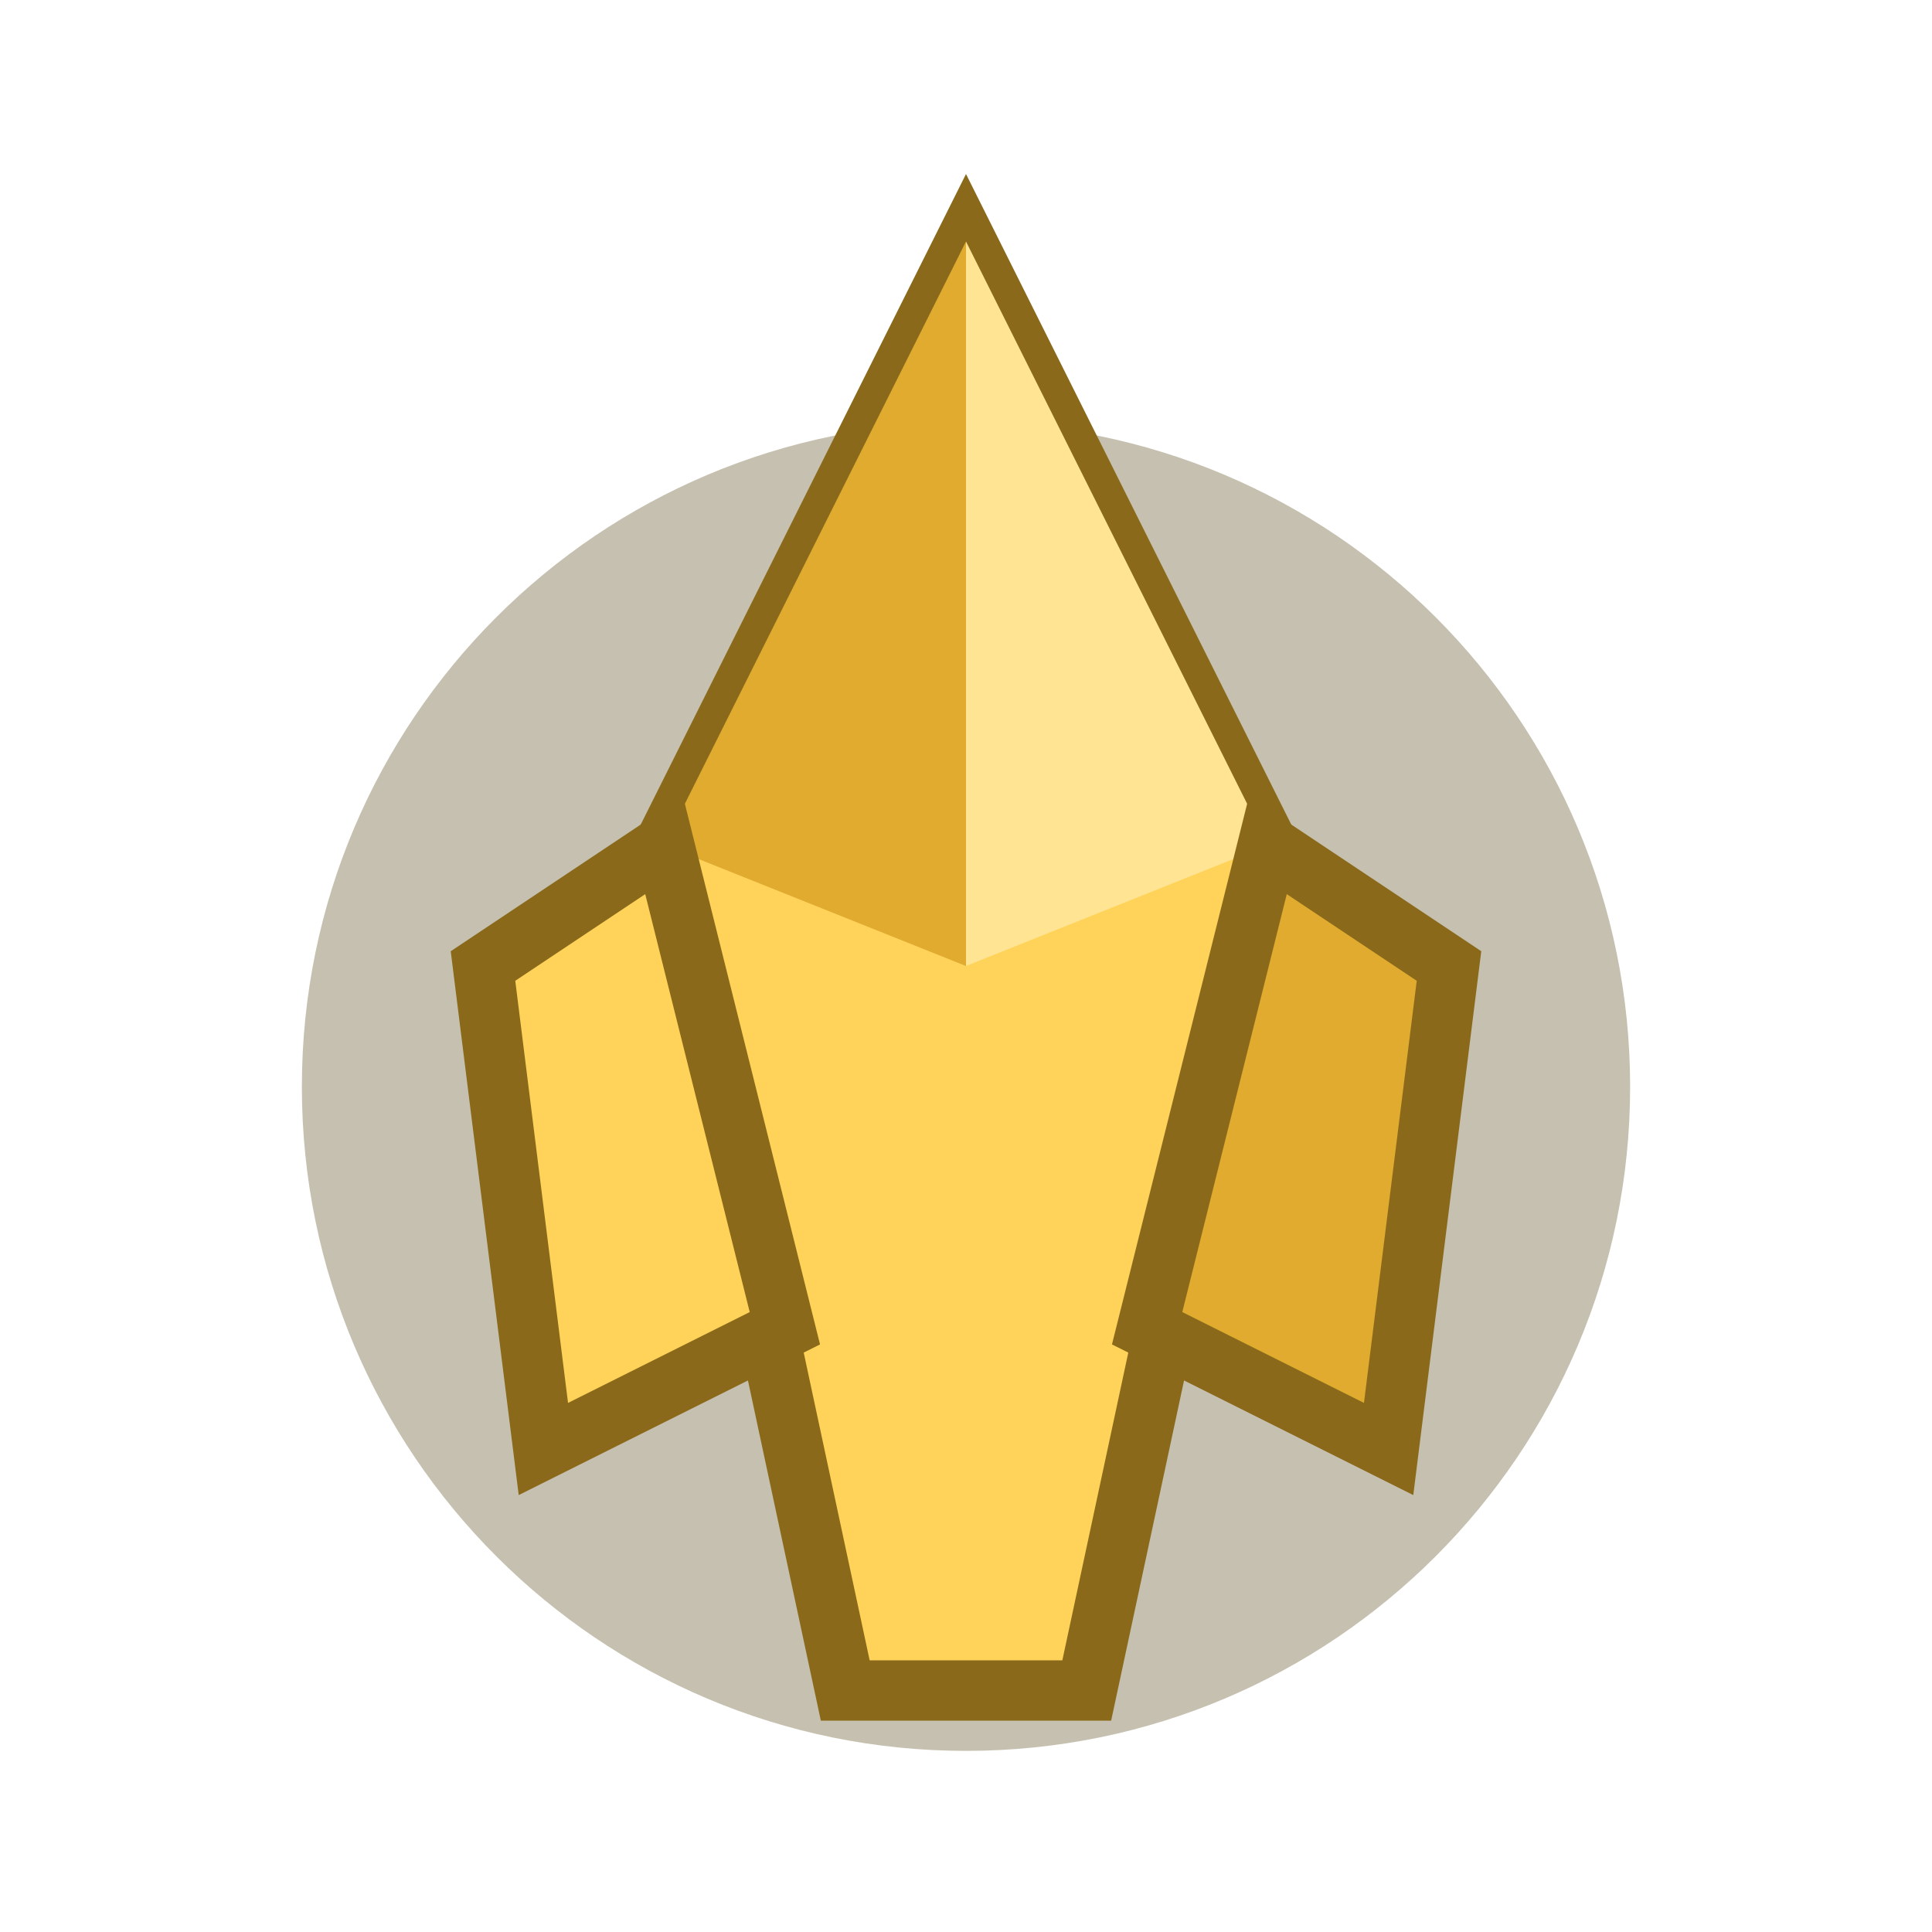
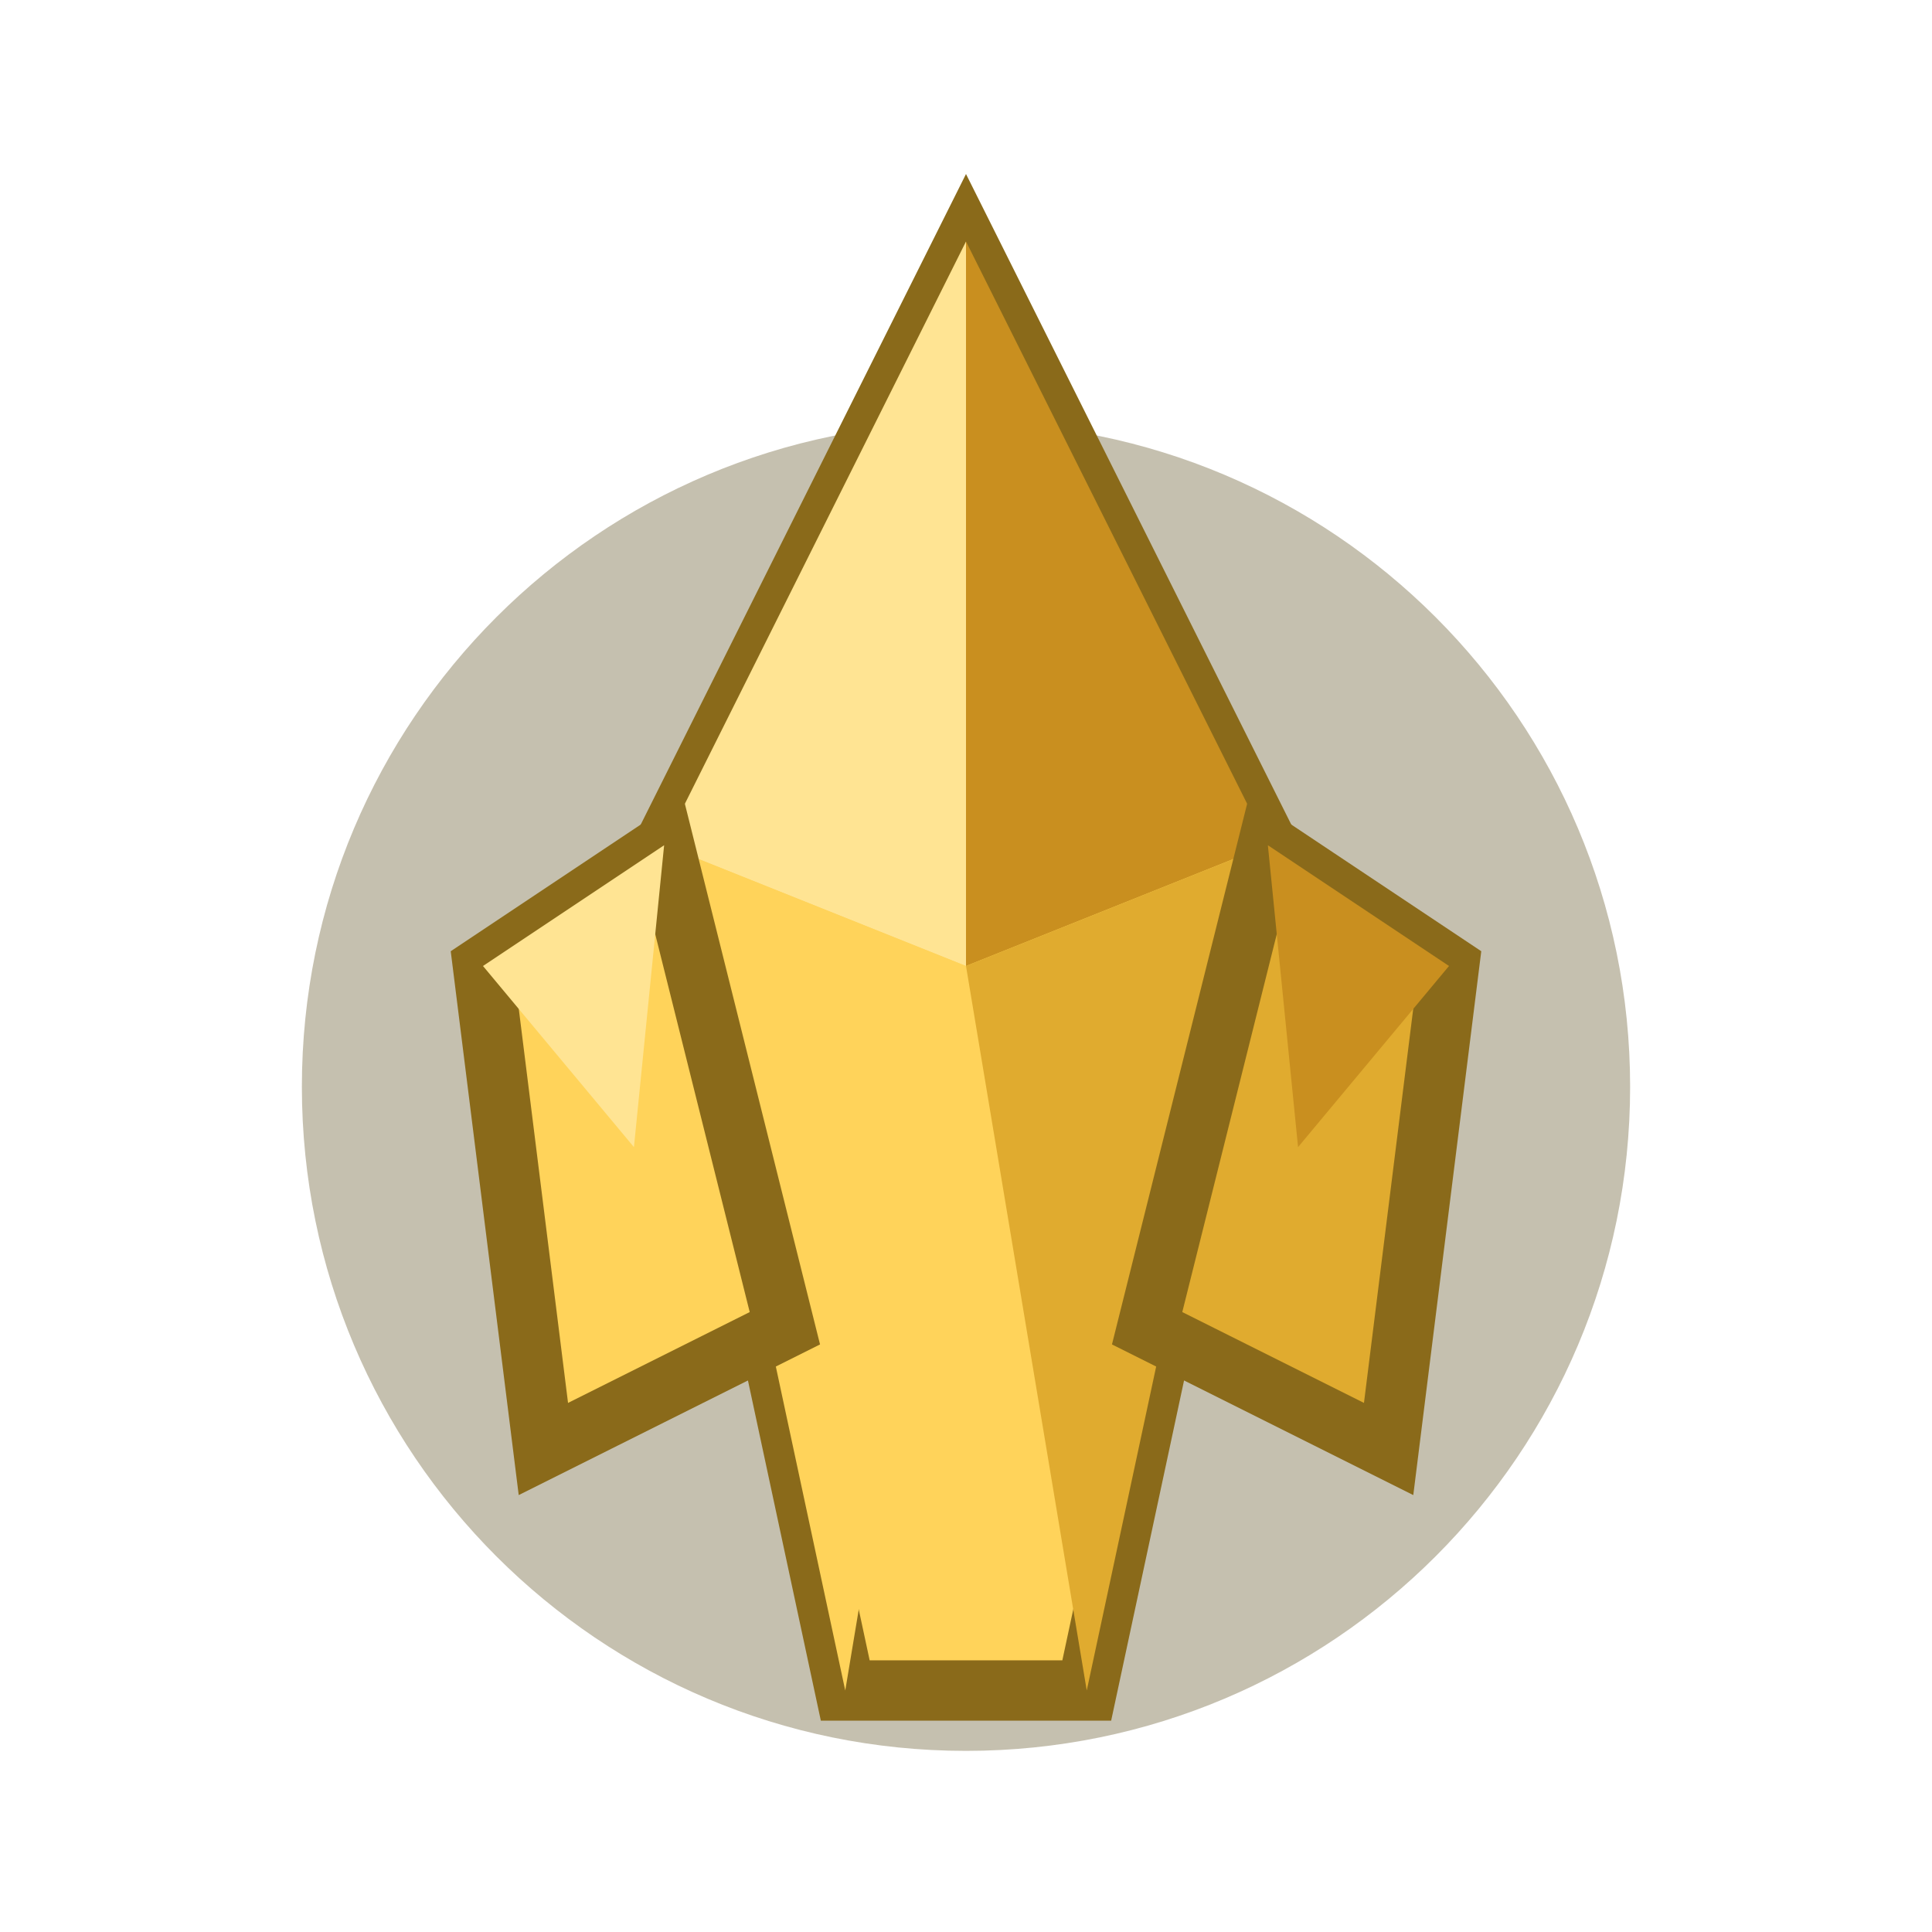
<svg xmlns="http://www.w3.org/2000/svg" width="32" height="32" viewBox="0 0 32 32">
  <circle cx="16" cy="18" r="11" fill="#5a4a1a" opacity="0.35" />
  <polygon points="16,4 21,14 18,28 14,28 11,14" fill="#ffd35a" stroke="#8a6a1a" stroke-width="1" />
-   <polygon points="16,4 21,14 16,16" fill="#ffe493" />
-   <polygon points="16,4 11,14 16,16" fill="#e0ab2f" />
+   <polygon points="16,4 11,14 16,16" fill="#ffe493" />
+   <polygon points="16,4 21,14 16,16" fill="#c98f1f" />
+   <polygon points="16,16 11,14 14,28" fill="#ffd35a" />
+   <polygon points="16,16 21,14 18,28" fill="#e0ab2f" />
  <polygon points="8,16 11,14 13,22 9,24" fill="#ffd35a" stroke="#8a6a1a" stroke-width="1" />
+   <polygon points="8,16 11,14 10.5,19" fill="#ffe493" />
  <polygon points="24,16 21,14 19,22 23,24" fill="#e0ab2f" stroke="#8a6a1a" stroke-width="1" />
+   <polygon points="24,16 21,14 21.5,19" fill="#c98f1f" />
</svg>
